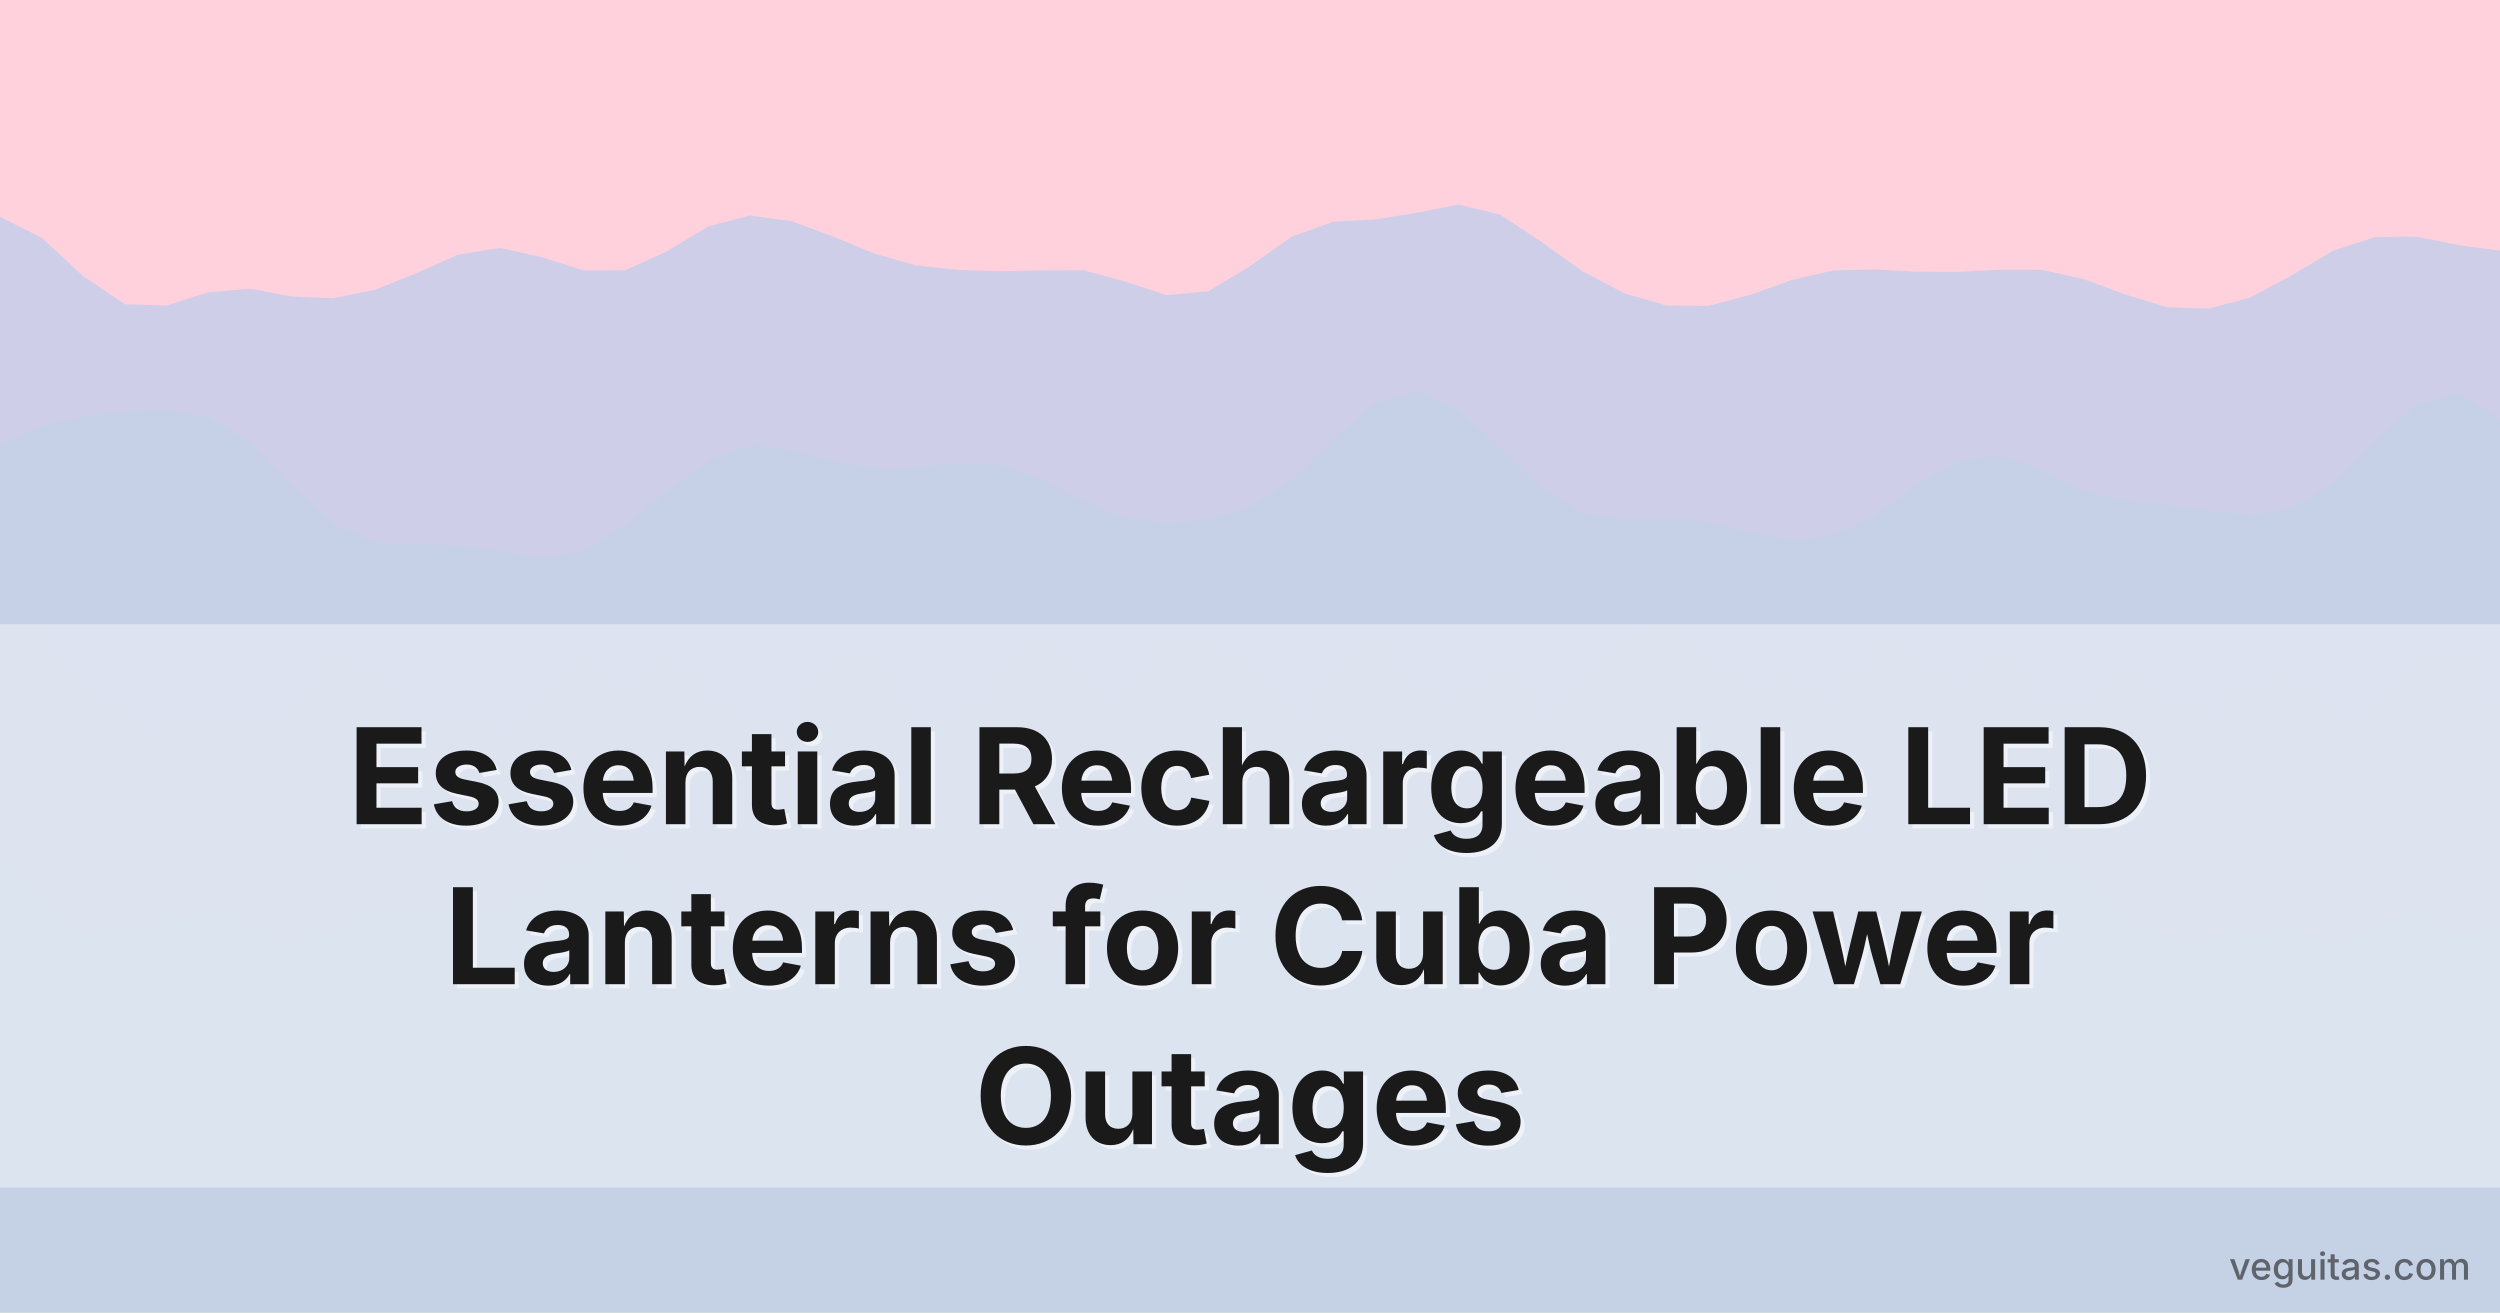
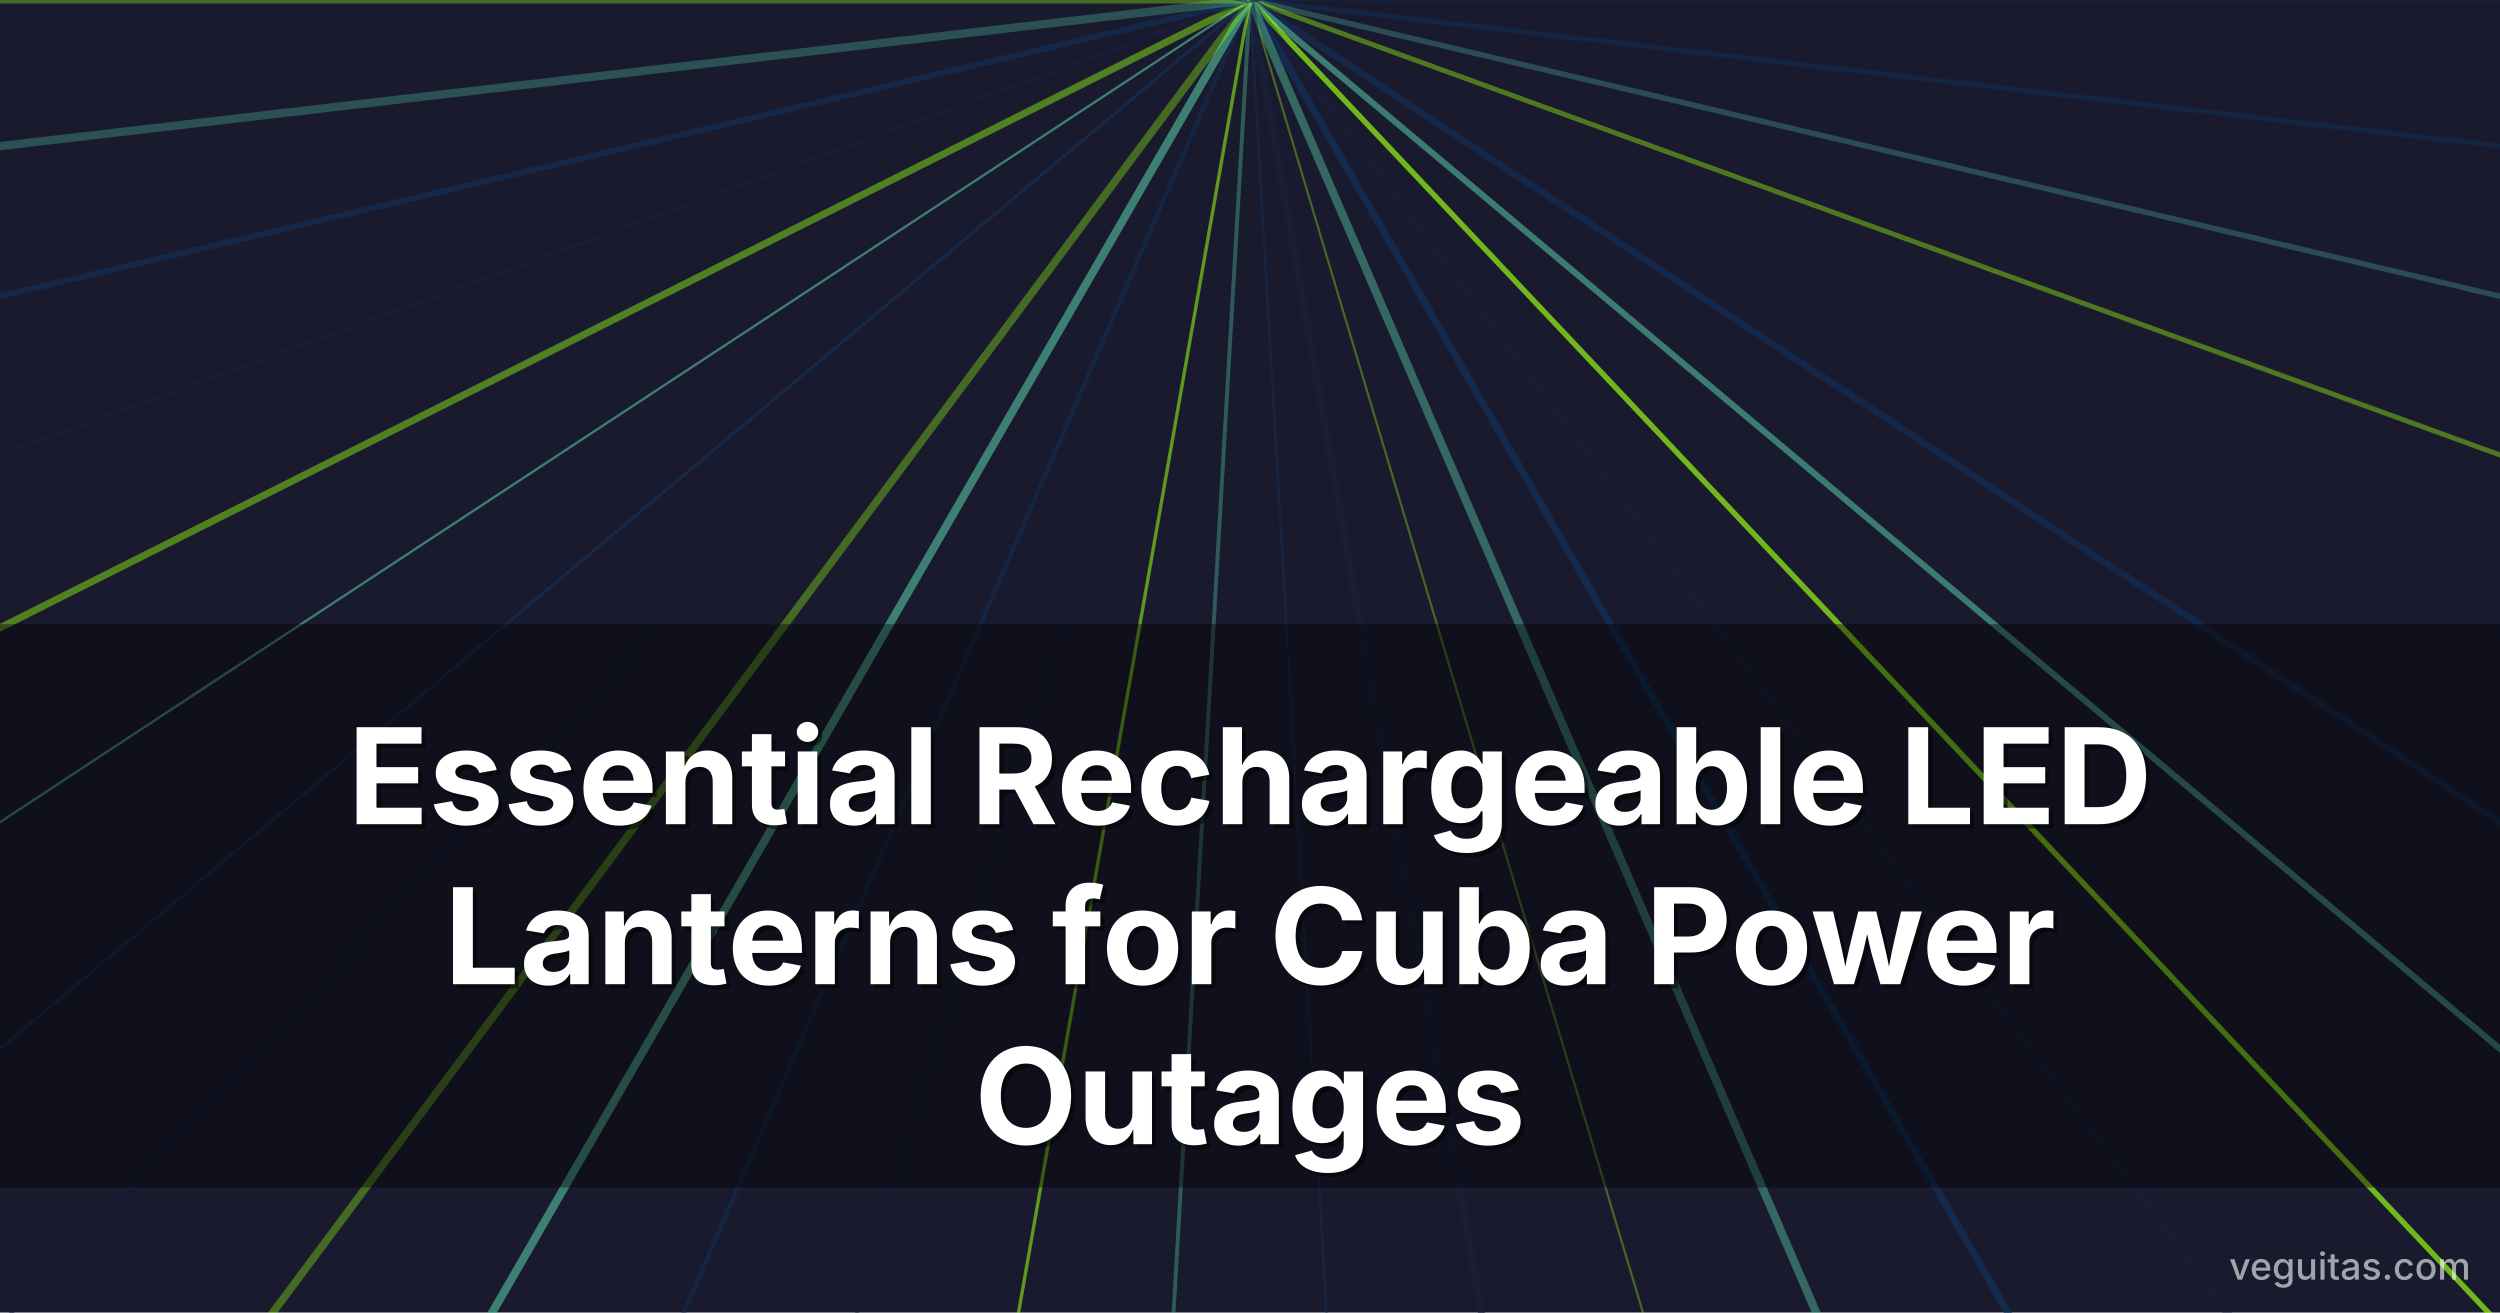
<svg xmlns="http://www.w3.org/2000/svg" version="1.1" width="1200" height="630" viewBox="0 0 1200 630">
-   <rect width="1200" height="630" fill="#ffd1dc" />
-   <path d="M 0 630 L 0 529.2 L 0 536.162 L 20 558.665 L 40 556.524 L 60 548.037 L 80 552.716 L 100 556.43 L 120 550.873 L 140 544.444 L 160 539.008 L 180 536.992 L 200 537.178 L 220 528.045 L 240 513.643 L 260 516.828 L 280 537.485 L 300 550.292 L 320 557.471 L 340 561.938 L 360 549.197 L 380 517.8 L 400 498.087 L 420 510.533 L 440 539.916 L 460 557.329 L 480 559.873 L 500 547.464 L 520 530.809 L 540 534.859 L 560 550.707 L 580 552.515 L 600 552.017 L 620 555.017 L 640 541.682 L 660 515.608 L 680 506.398 L 700 530.435 L 720 550.678 L 740 534.177 L 760 503.06 L 780 491.057 L 800 512.677 L 820 540.584 L 840 539.815 L 860 522.233 L 880 507.344 L 900 502.048 L 920 503.353 L 940 511.466 L 960 519.534 L 980 504.952 L 1000 487.863 L 1020 499.853 L 1040 530.053 L 1060 543.836 L 1080 522.034 L 1100 502.54 L 1120 517.407 L 1140 545.856 L 1160 557.311 L 1180 543.746 L 1200 530.363 L 1200 630 Z" fill="#ffd1dc" opacity="0.85" />
-   <path d="M 0 630 L 0 428.4 L 0 412.807 L 20 434.475 L 40 447.318 L 60 449.839 L 80 441.844 L 100 436.885 L 120 446.521 L 140 453.908 L 160 445.891 L 180 435.555 L 200 436.651 L 220 439.551 L 240 438.027 L 260 429.187 L 280 412.729 L 300 409.796 L 320 427.852 L 340 447.002 L 360 448.113 L 380 436.105 L 400 435.764 L 420 445.121 L 440 444.104 L 460 435.954 L 480 444.85 L 500 459.687 L 520 455.052 L 540 437.189 L 560 427.307 L 580 426.307 L 600 426.48 L 620 428.616 L 640 433.901 L 660 428.278 L 680 407.878 L 700 393.185 L 720 398.437 L 740 417.955 L 760 435.988 L 780 446.566 L 800 435.414 L 820 414.982 L 840 417.072 L 860 437.138 L 880 449.211 L 900 455.193 L 920 458.355 L 940 446.565 L 960 420.957 L 980 408.552 L 1000 420.738 L 1020 440.329 L 1040 450.639 L 1060 450.862 L 1080 447.295 L 1100 448.92 L 1120 451.538 L 1140 443.99 L 1160 440.428 L 1180 448.841 L 1200 444.045 L 1200 630 Z" fill="#dfe6e9" opacity="0.85" />
-   <path d="M 0 630 L 0 327.6 L 0 301.496 L 20 300.132 L 40 328.287 L 60 342.143 L 80 348.935 L 100 341.522 L 120 346.196 L 140 342.038 L 160 312.288 L 180 320.546 L 200 347.893 L 220 340.642 L 240 347.664 L 260 333.186 L 280 315.376 L 300 329.683 L 320 315.614 L 340 329.127 L 360 346.367 L 380 342.629 L 400 312.565 L 420 311.219 L 440 345.036 L 460 345.138 L 480 319.182 L 500 306.281 L 520 325.947 L 540 333.487 L 560 302.895 L 580 303.771 L 600 315.374 L 620 343.711 L 640 320.55 L 660 302.862 L 680 330.567 L 700 334.465 L 720 317.416 L 740 340.08 L 760 328.051 L 780 303.179 L 800 300.093 L 820 309.247 L 840 330.034 L 860 323.754 L 880 334.114 L 900 306.325 L 920 310.53 L 940 326.966 L 960 307.953 L 980 336.423 L 1000 339.17 L 1020 315.127 L 1040 337.034 L 1060 340.333 L 1080 325.904 L 1100 325.128 L 1120 340.976 L 1140 341.498 L 1160 315.331 L 1180 306.596 L 1200 338.146 L 1200 630 Z" fill="#ffeaa7" opacity="0.85" />
-   <path d="M 0 630 L 0 226.8 L 0 214.098 L 20 204.37 L 40 199.863 L 60 197.293 L 80 196.303 L 100 199.874 L 120 212.397 L 140 232.471 L 160 251.111 L 180 260.195 L 200 261.367 L 220 261.744 L 240 264.652 L 260 267.762 L 280 264.499 L 300 252.416 L 320 235.796 L 340 220.802 L 360 213.783 L 380 215.84 L 400 221.522 L 420 224.779 L 440 224.204 L 460 221.949 L 480 222.914 L 500 230.106 L 520 240.792 L 540 248.506 L 560 251.078 L 580 249.403 L 600 243.432 L 620 230.144 L 640 210.689 L 660 193.579 L 680 187.897 L 700 196.475 L 720 214.846 L 740 234.179 L 760 246.154 L 780 249.297 L 800 248.707 L 820 250.334 L 840 255.532 L 860 259.221 L 880 256.891 L 900 247.153 L 920 232.877 L 940 221.038 L 960 218.364 L 980 225.381 L 1000 235.148 L 1020 240.475 L 1040 242.377 L 1060 244.8 L 1080 247.093 L 1100 244.226 L 1120 231.351 L 1140 211.612 L 1160 194.204 L 1180 188.247 L 1200 201.206 L 1200 630 Z" fill="#b5ead7" opacity="0.85" />
-   <path d="M 0 630 L 0 126 L 0 104.05 L 20 114.116 L 40 132.56 L 60 146.044 L 80 146.589 L 100 140.323 L 120 138.58 L 140 142.313 L 160 143.136 L 180 139.086 L 200 131.048 L 220 122.175 L 240 118.988 L 260 123.416 L 280 129.755 L 300 129.737 L 320 120.67 L 340 108.66 L 360 103.411 L 380 106.193 L 400 113.549 L 420 121.84 L 440 127.437 L 460 129.529 L 480 130.184 L 500 129.748 L 520 129.711 L 540 135.097 L 560 141.651 L 580 139.804 L 600 127.685 L 620 113.636 L 640 106.384 L 660 105.301 L 680 102.148 L 700 98.192 L 720 102.965 L 740 116.142 L 760 130.477 L 780 140.853 L 800 146.629 L 820 146.814 L 840 141.544 L 860 134.379 L 880 129.774 L 900 129.336 L 920 130.377 L 940 130.445 L 960 129.425 L 980 129.5 L 1000 133.89 L 1020 141.314 L 1040 147.387 L 1060 148.15 L 1080 142.852 L 1100 132.131 L 1120 120.297 L 1140 113.792 L 1160 113.586 L 1180 117.642 L 1200 120.305 L 1200 630 Z" fill="#c7ceea" opacity="0.85" />
-   <rect width="1200" height="270.4" x="0" y="299.6" fill="rgba(255,255,255,0.4)" />
-   <text font-family="system-ui, -apple-system, sans-serif" font-size="64" font-weight="700" text-anchor="middle" fill="rgba(255,255,255,0.5)" x="602" y="397.628">
+   <rect width="1200" height="630" fill="#1a1a2e" />
+   <line x1="600" y1="0" x2="1955.323" y2="0" stroke-opacity="0.583" stroke-width="1.924" stroke="#16213e" />
+   <line x1="600" y1="0" x2="1946.159" y2="157.343" stroke-opacity="0.456" stroke-width="2.205" stroke="#0f3460" />
+   <line x1="600" y1="0" x2="1918.79" y2="312.559" stroke-opacity="0.311" stroke-width="2.64" stroke="#53bf9d" />
+   <line x1="600" y1="0" x2="1873.587" y2="463.548" stroke-opacity="0.416" stroke-width="2.395" stroke="#94fc13" />
+   <line x1="600" y1="0" x2="1811.161" y2="608.268" stroke-opacity="0.447" stroke-width="1.908" stroke="#16213e" />
+   <line x1="600" y1="0" x2="1732.356" y2="744.762" stroke-opacity="0.536" stroke-width="3.242" stroke="#0f3460" />
+   <line x1="600" y1="0" x2="1638.238" y2="871.185" stroke-opacity="0.593" stroke-width="2.984" stroke="#53bf9d" />
+   <line x1="600" y1="0" x2="1530.079" y2="985.826" stroke-opacity="0.695" stroke-width="2.64" stroke="#94fc13" />
+   <line x1="600" y1="0" x2="1409.343" y2="1087.136" stroke-opacity="0.324" stroke-width="3.715" stroke="#16213e" />
+   <line x1="600" y1="0" x2="1277.661" y2="1173.744" stroke-opacity="0.627" stroke-width="3.395" stroke="#0f3460" />
+   <line x1="600" y1="0" x2="1136.816" y2="1244.479" stroke-opacity="0.473" stroke-width="3.971" stroke="#53bf9d" />
+   <line x1="600" y1="0" x2="988.711" y2="1298.385" stroke-opacity="0.344" stroke-width="1.057" stroke="#94fc13" />
+   <line x1="600" y1="0" x2="835.349" y2="1334.732" stroke-opacity="0.577" stroke-width="3.358" stroke="#16213e" />
+   <line x1="600" y1="0" x2="678.805" y2="1353.03" stroke-opacity="0.427" stroke-width="1.06" stroke="#0f3460" />
+   <line x1="600" y1="0" x2="521.195" y2="1353.03" stroke-opacity="0.386" stroke-width="1.875" stroke="#53bf9d" />
+   <line x1="600" y1="0" x2="364.651" y2="1334.732" stroke-opacity="0.558" stroke-width="1.643" stroke="#94fc13" />
+   <line x1="600" y1="0" x2="211.289" y2="1298.385" stroke-opacity="0.448" stroke-width="1.79" stroke="#16213e" />
+   <line x1="600" y1="0" x2="63.184" y2="1244.479" stroke-opacity="0.387" stroke-width="2.246" stroke="#0f3460" />
+   <line x1="600" y1="0" x2="-77.661" y2="1173.744" stroke-opacity="0.62" stroke-width="3.931" stroke="#53bf9d" />
+   <line x1="600" y1="0" x2="-209.343" y2="1087.136" stroke-opacity="0.353" stroke-width="3.718" stroke="#94fc13" />
+   <line x1="600" y1="0" x2="-330.079" y2="985.826" stroke-opacity="0.537" stroke-width="1.728" stroke="#16213e" />
+   <line x1="600" y1="0" x2="-438.238" y2="871.185" stroke-opacity="0.543" stroke-width="1.526" stroke="#0f3460" />
+   <line x1="600" y1="0" x2="-532.356" y2="744.762" stroke-opacity="0.615" stroke-width="1.126" stroke="#53bf9d" />
+   <line x1="600" y1="0" x2="-611.161" y2="608.268" stroke-opacity="0.453" stroke-width="3.371" stroke="#94fc13" />
+   <line x1="600" y1="0" x2="-673.587" y2="463.548" stroke-opacity="0.595" stroke-width="1.717" stroke="#16213e" />
+   <line x1="600" y1="0" x2="-718.79" y2="312.559" stroke-opacity="0.569" stroke-width="2.762" stroke="#0f3460" />
+   <line x1="600" y1="0" x2="-746.159" y2="157.343" stroke-opacity="0.335" stroke-width="3.953" stroke="#53bf9d" />
+   <line x1="600" y1="0" x2="-755.323" y2="1.65979177753463e-13" stroke-opacity="0.355" stroke-width="3.319" stroke="#94fc13" />
+   <line x1="600" y1="0" x2="-746.159" y2="-157.343" stroke-opacity="0.426" stroke-width="2.217" stroke="#16213e" />
+   <line x1="600" y1="0" x2="-718.79" y2="-312.559" stroke-opacity="0.43" stroke-width="3.746" stroke="#0f3460" />
+   <line x1="600" y1="0" x2="-673.587" y2="-463.548" stroke-opacity="0.413" stroke-width="2.875" stroke="#53bf9d" />
+   <line x1="600" y1="0" x2="-611.161" y2="-608.268" stroke-opacity="0.585" stroke-width="1.055" stroke="#94fc13" />
+   <line x1="600" y1="0" x2="-532.356" y2="-744.762" stroke-opacity="0.326" stroke-width="3.378" stroke="#16213e" />
+   <line x1="600" y1="0" x2="-438.238" y2="-871.185" stroke-opacity="0.609" stroke-width="3.286" stroke="#0f3460" />
+   <line x1="600" y1="0" x2="-330.079" y2="-985.826" stroke-opacity="0.518" stroke-width="2.9" stroke="#53bf9d" />
+   <line x1="600" y1="0" x2="-209.343" y2="-1087.136" stroke-opacity="0.596" stroke-width="2.607" stroke="#94fc13" />
+   <line x1="600" y1="0" x2="-77.661" y2="-1173.744" stroke-opacity="0.474" stroke-width="3.648" stroke="#16213e" />
+   <line x1="600" y1="0" x2="63.184" y2="-1244.479" stroke-opacity="0.605" stroke-width="2.559" stroke="#0f3460" />
+   <line x1="600" y1="0" x2="211.289" y2="-1298.385" stroke-opacity="0.604" stroke-width="3.38" stroke="#53bf9d" />
+   <line x1="600" y1="0" x2="364.651" y2="-1334.732" stroke-opacity="0.649" stroke-width="2.626" stroke="#94fc13" />
+   <line x1="600" y1="0" x2="521.195" y2="-1353.03" stroke-opacity="0.538" stroke-width="1.473" stroke="#16213e" />
+   <line x1="600" y1="0" x2="678.805" y2="-1353.03" stroke-opacity="0.628" stroke-width="1.61" stroke="#0f3460" />
+   <line x1="600" y1="0" x2="835.349" y2="-1334.732" stroke-opacity="0.303" stroke-width="2.357" stroke="#53bf9d" />
+   <line x1="600" y1="0" x2="988.711" y2="-1298.385" stroke-opacity="0.622" stroke-width="1.435" stroke="#94fc13" />
+   <line x1="600" y1="0" x2="1136.816" y2="-1244.479" stroke-opacity="0.357" stroke-width="1.455" stroke="#16213e" />
+   <line x1="600" y1="0" x2="1277.661" y2="-1173.744" stroke-opacity="0.416" stroke-width="1.522" stroke="#0f3460" />
+   <line x1="600" y1="0" x2="1409.343" y2="-1087.136" stroke-opacity="0.695" stroke-width="1.29" stroke="#53bf9d" />
+   <line x1="600" y1="0" x2="1530.079" y2="-985.826" stroke-opacity="0.391" stroke-width="1.986" stroke="#94fc13" />
+   <line x1="600" y1="0" x2="1638.238" y2="-871.185" stroke-opacity="0.603" stroke-width="2.196" stroke="#16213e" />
+   <line x1="600" y1="0" x2="1732.356" y2="-744.762" stroke-opacity="0.504" stroke-width="1.764" stroke="#0f3460" />
+   <line x1="600" y1="0" x2="1811.161" y2="-608.268" stroke-opacity="0.584" stroke-width="2.988" stroke="#53bf9d" />
+   <line x1="600" y1="0" x2="1873.587" y2="-463.548" stroke-opacity="0.686" stroke-width="2.191" stroke="#94fc13" />
+   <line x1="600" y1="0" x2="1918.79" y2="-312.559" stroke-opacity="0.682" stroke-width="3.04" stroke="#16213e" />
+   <line x1="600" y1="0" x2="1946.159" y2="-157.343" stroke-opacity="0.48" stroke-width="1.47" stroke="#0f3460" />
+   <rect width="1200" height="270.4" x="0" y="299.6" fill="rgba(0,0,0,0.4)" />
+   <text font-family="system-ui, -apple-system, sans-serif" font-size="64" font-weight="700" text-anchor="middle" fill="rgba(0,0,0,0.5)" x="602" y="397.628">
    <tspan dy="0" x="602">Essential Rechargeable LED</tspan>
  </text>
-   <text font-family="system-ui, -apple-system, sans-serif" font-size="64" font-weight="700" text-anchor="middle" fill="#1a1a1a" x="600" y="395.628">
+   <text font-family="system-ui, -apple-system, sans-serif" font-size="64" font-weight="700" text-anchor="middle" fill="#ffffff" x="600" y="395.628">
    <tspan dy="0" x="600">Essential Rechargeable LED</tspan>
  </text>
-   <text font-family="system-ui, -apple-system, sans-serif" font-size="64" font-weight="700" text-anchor="middle" fill="rgba(255,255,255,0.5)" x="602" y="474.428">
+   <text font-family="system-ui, -apple-system, sans-serif" font-size="64" font-weight="700" text-anchor="middle" fill="rgba(0,0,0,0.5)" x="602" y="474.428">
    <tspan dy="0" x="602">Lanterns for Cuba Power</tspan>
  </text>
-   <text font-family="system-ui, -apple-system, sans-serif" font-size="64" font-weight="700" text-anchor="middle" fill="#1a1a1a" x="600" y="472.428">
+   <text font-family="system-ui, -apple-system, sans-serif" font-size="64" font-weight="700" text-anchor="middle" fill="#ffffff" x="600" y="472.428">
    <tspan dy="0" x="600">Lanterns for Cuba Power</tspan>
  </text>
-   <text font-family="system-ui, -apple-system, sans-serif" font-size="64" font-weight="700" text-anchor="middle" fill="rgba(255,255,255,0.5)" x="602" y="551.228">
+   <text font-family="system-ui, -apple-system, sans-serif" font-size="64" font-weight="700" text-anchor="middle" fill="rgba(0,0,0,0.5)" x="602" y="551.228">
    <tspan dy="0" x="602">Outages</tspan>
  </text>
-   <text font-family="system-ui, -apple-system, sans-serif" font-size="64" font-weight="700" text-anchor="middle" fill="#1a1a1a" x="600" y="549.228">
+   <text font-family="system-ui, -apple-system, sans-serif" font-size="64" font-weight="700" text-anchor="middle" fill="#ffffff" x="600" y="549.228">
    <tspan dy="0" x="600">Outages</tspan>
  </text>
-   <text font-family="system-ui, -apple-system, sans-serif" font-size="18" font-weight="500" fill="#1a1a1a" opacity="0.6" x="1070" y="614.239">
+   <text font-family="system-ui, -apple-system, sans-serif" font-size="18" font-weight="500" fill="#ffffff" opacity="0.6" x="1070" y="614.239">
    <tspan dy="0" x="1070">veguitas.com</tspan>
  </text>
</svg>
